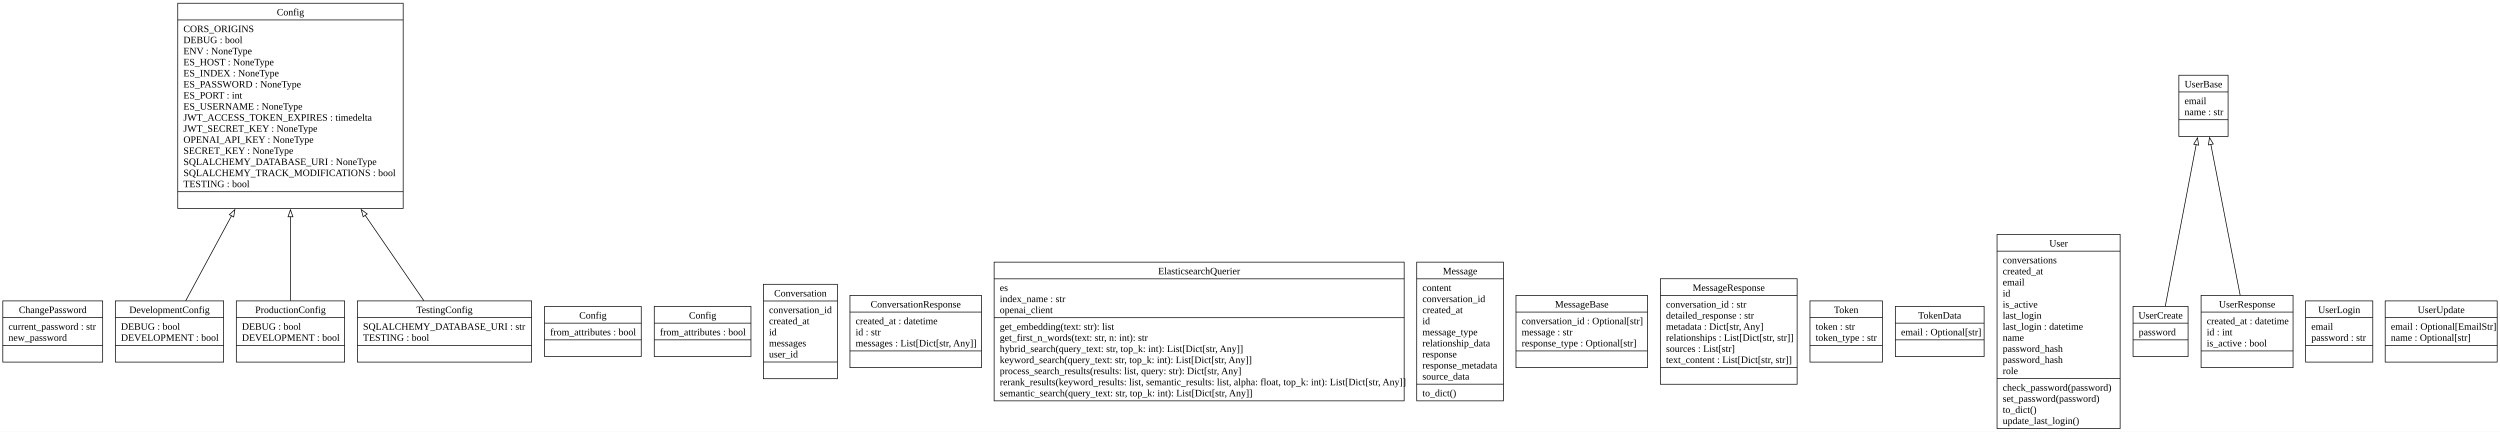
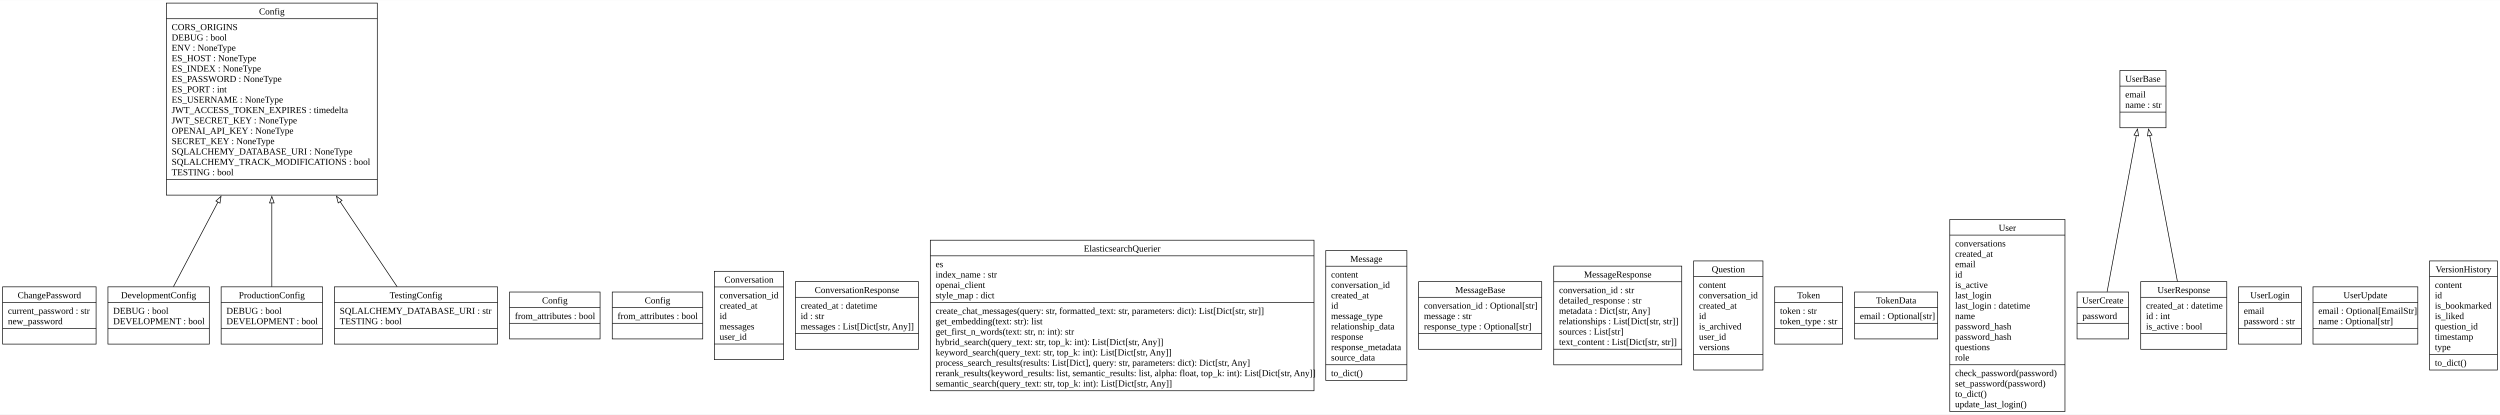
- <svg xmlns="http://www.w3.org/2000/svg" width="3555pt" height="614pt" viewBox="0.00 0.00 3554.62 613.75">
-   <g id="graph0" class="graph" transform="scale(1 1) rotate(0) translate(4 609.75)">
-     <polygon fill="white" stroke="none" points="-4,4 -4,-609.75 3550.62,-609.75 3550.62,4 -4,4" />
+ <svg xmlns="http://www.w3.org/2000/svg" width="3799pt" height="630pt" viewBox="0.00 0.00 3798.50 629.50">
+   <g id="graph0" class="graph" transform="scale(1 1) rotate(0) translate(4 625.5)">
+     <polygon fill="white" stroke="none" points="-4,4 -4,-625.5 3794.5,-625.5 3794.5,4 -4,4" />
    <g id="node1" class="node">
-       <polygon fill="none" stroke="black" points="0,-95 0,-182 142,-182 142,-95 0,-95" />
-       <text text-anchor="middle" x="71" y="-164.7" font-family="Times New Roman,serif" font-size="14.00">ChangePassword</text>
-       <polyline fill="none" stroke="black" points="0,-158.25 142,-158.25" />
-       <text text-anchor="start" x="8" y="-140.95" font-family="Times New Roman,serif" font-size="14.00">current_password : str</text>
-       <text text-anchor="start" x="8" y="-125.2" font-family="Times New Roman,serif" font-size="14.00">new_password</text>
-       <polyline fill="none" stroke="black" points="0,-118.75 142,-118.75" />
-       <text text-anchor="middle" x="71" y="-101.45" font-family="Times New Roman,serif" font-size="14.00"> </text>
+       <polygon fill="none" stroke="black" points="0,-102.88 0,-189.88 142,-189.88 142,-102.88 0,-102.88" />
+       <text text-anchor="middle" x="71" y="-172.57" font-family="Times New Roman,serif" font-size="14.00">ChangePassword</text>
+       <polyline fill="none" stroke="black" points="0,-166.12 142,-166.12" />
+       <text text-anchor="start" x="8" y="-148.82" font-family="Times New Roman,serif" font-size="14.00">current_password : str</text>
+       <text text-anchor="start" x="8" y="-133.07" font-family="Times New Roman,serif" font-size="14.00">new_password</text>
+       <polyline fill="none" stroke="black" points="0,-126.62 142,-126.62" />
+       <text text-anchor="middle" x="71" y="-109.33" font-family="Times New Roman,serif" font-size="14.00"> </text>
    </g>
    <g id="node2" class="node">
-       <polygon fill="none" stroke="black" points="248.75,-313.5 248.75,-605.25 569.25,-605.25 569.25,-313.5 248.75,-313.5" />
-       <text text-anchor="middle" x="409" y="-587.95" font-family="Times New Roman,serif" font-size="14.00">Config</text>
-       <polyline fill="none" stroke="black" points="248.75,-581.5 569.25,-581.5" />
-       <text text-anchor="start" x="256.75" y="-564.2" font-family="Times New Roman,serif" font-size="14.00">CORS_ORIGINS</text>
-       <text text-anchor="start" x="256.75" y="-548.45" font-family="Times New Roman,serif" font-size="14.00">DEBUG : bool</text>
-       <text text-anchor="start" x="256.75" y="-532.7" font-family="Times New Roman,serif" font-size="14.00">ENV : NoneType</text>
-       <text text-anchor="start" x="256.75" y="-516.95" font-family="Times New Roman,serif" font-size="14.00">ES_HOST : NoneType</text>
-       <text text-anchor="start" x="256.75" y="-501.2" font-family="Times New Roman,serif" font-size="14.00">ES_INDEX : NoneType</text>
-       <text text-anchor="start" x="256.75" y="-485.45" font-family="Times New Roman,serif" font-size="14.00">ES_PASSWORD : NoneType</text>
-       <text text-anchor="start" x="256.75" y="-469.7" font-family="Times New Roman,serif" font-size="14.00">ES_PORT : int</text>
-       <text text-anchor="start" x="256.75" y="-453.95" font-family="Times New Roman,serif" font-size="14.00">ES_USERNAME : NoneType</text>
-       <text text-anchor="start" x="256.75" y="-438.2" font-family="Times New Roman,serif" font-size="14.00">JWT_ACCESS_TOKEN_EXPIRES : timedelta</text>
-       <text text-anchor="start" x="256.75" y="-422.45" font-family="Times New Roman,serif" font-size="14.00">JWT_SECRET_KEY : NoneType</text>
-       <text text-anchor="start" x="256.75" y="-406.7" font-family="Times New Roman,serif" font-size="14.00">OPENAI_API_KEY : NoneType</text>
-       <text text-anchor="start" x="256.75" y="-390.95" font-family="Times New Roman,serif" font-size="14.00">SECRET_KEY : NoneType</text>
-       <text text-anchor="start" x="256.75" y="-375.2" font-family="Times New Roman,serif" font-size="14.00">SQLALCHEMY_DATABASE_URI : NoneType</text>
-       <text text-anchor="start" x="256.75" y="-359.45" font-family="Times New Roman,serif" font-size="14.00">SQLALCHEMY_TRACK_MODIFICATIONS : bool</text>
-       <text text-anchor="start" x="256.75" y="-343.7" font-family="Times New Roman,serif" font-size="14.00">TESTING : bool</text>
-       <polyline fill="none" stroke="black" points="248.75,-337.25 569.25,-337.25" />
-       <text text-anchor="middle" x="409" y="-319.95" font-family="Times New Roman,serif" font-size="14.00"> </text>
+       <polygon fill="none" stroke="black" points="248.75,-329.25 248.75,-621 569.25,-621 569.25,-329.25 248.75,-329.25" />
+       <text text-anchor="middle" x="409" y="-603.7" font-family="Times New Roman,serif" font-size="14.00">Config</text>
+       <polyline fill="none" stroke="black" points="248.75,-597.25 569.25,-597.25" />
+       <text text-anchor="start" x="256.75" y="-579.95" font-family="Times New Roman,serif" font-size="14.00">CORS_ORIGINS</text>
+       <text text-anchor="start" x="256.75" y="-564.2" font-family="Times New Roman,serif" font-size="14.00">DEBUG : bool</text>
+       <text text-anchor="start" x="256.75" y="-548.45" font-family="Times New Roman,serif" font-size="14.00">ENV : NoneType</text>
+       <text text-anchor="start" x="256.75" y="-532.7" font-family="Times New Roman,serif" font-size="14.00">ES_HOST : NoneType</text>
+       <text text-anchor="start" x="256.75" y="-516.95" font-family="Times New Roman,serif" font-size="14.00">ES_INDEX : NoneType</text>
+       <text text-anchor="start" x="256.75" y="-501.2" font-family="Times New Roman,serif" font-size="14.00">ES_PASSWORD : NoneType</text>
+       <text text-anchor="start" x="256.75" y="-485.45" font-family="Times New Roman,serif" font-size="14.00">ES_PORT : int</text>
+       <text text-anchor="start" x="256.75" y="-469.7" font-family="Times New Roman,serif" font-size="14.00">ES_USERNAME : NoneType</text>
+       <text text-anchor="start" x="256.75" y="-453.95" font-family="Times New Roman,serif" font-size="14.00">JWT_ACCESS_TOKEN_EXPIRES : timedelta</text>
+       <text text-anchor="start" x="256.75" y="-438.2" font-family="Times New Roman,serif" font-size="14.00">JWT_SECRET_KEY : NoneType</text>
+       <text text-anchor="start" x="256.75" y="-422.45" font-family="Times New Roman,serif" font-size="14.00">OPENAI_API_KEY : NoneType</text>
+       <text text-anchor="start" x="256.75" y="-406.7" font-family="Times New Roman,serif" font-size="14.00">SECRET_KEY : NoneType</text>
+       <text text-anchor="start" x="256.75" y="-390.95" font-family="Times New Roman,serif" font-size="14.00">SQLALCHEMY_DATABASE_URI : NoneType</text>
+       <text text-anchor="start" x="256.75" y="-375.2" font-family="Times New Roman,serif" font-size="14.00">SQLALCHEMY_TRACK_MODIFICATIONS : bool</text>
+       <text text-anchor="start" x="256.75" y="-359.45" font-family="Times New Roman,serif" font-size="14.00">TESTING : bool</text>
+       <polyline fill="none" stroke="black" points="248.75,-353 569.25,-353" />
+       <text text-anchor="middle" x="409" y="-335.7" font-family="Times New Roman,serif" font-size="14.00"> </text>
    </g>
    <g id="node3" class="node">
-       <polygon fill="none" stroke="black" points="770.25,-102.88 770.25,-174.12 907.75,-174.12 907.75,-102.88 770.25,-102.88" />
-       <text text-anchor="middle" x="839" y="-156.82" font-family="Times New Roman,serif" font-size="14.00">Config</text>
-       <polyline fill="none" stroke="black" points="770.25,-150.38 907.75,-150.38" />
-       <text text-anchor="start" x="778.25" y="-133.07" font-family="Times New Roman,serif" font-size="14.00">from_attributes : bool</text>
-       <polyline fill="none" stroke="black" points="770.25,-126.62 907.75,-126.62" />
-       <text text-anchor="middle" x="839" y="-109.33" font-family="Times New Roman,serif" font-size="14.00"> </text>
+       <polygon fill="none" stroke="black" points="770.25,-110.75 770.25,-182 907.75,-182 907.75,-110.75 770.25,-110.75" />
+       <text text-anchor="middle" x="839" y="-164.7" font-family="Times New Roman,serif" font-size="14.00">Config</text>
+       <polyline fill="none" stroke="black" points="770.25,-158.25 907.75,-158.25" />
+       <text text-anchor="start" x="778.25" y="-140.95" font-family="Times New Roman,serif" font-size="14.00">from_attributes : bool</text>
+       <polyline fill="none" stroke="black" points="770.25,-134.5 907.75,-134.5" />
+       <text text-anchor="middle" x="839" y="-117.2" font-family="Times New Roman,serif" font-size="14.00"> </text>
    </g>
    <g id="node4" class="node">
-       <polygon fill="none" stroke="black" points="926.25,-102.88 926.25,-174.12 1063.75,-174.12 1063.75,-102.88 926.25,-102.88" />
-       <text text-anchor="middle" x="995" y="-156.82" font-family="Times New Roman,serif" font-size="14.00">Config</text>
-       <polyline fill="none" stroke="black" points="926.25,-150.38 1063.75,-150.38" />
-       <text text-anchor="start" x="934.25" y="-133.07" font-family="Times New Roman,serif" font-size="14.00">from_attributes : bool</text>
-       <polyline fill="none" stroke="black" points="926.25,-126.62 1063.75,-126.62" />
-       <text text-anchor="middle" x="995" y="-109.33" font-family="Times New Roman,serif" font-size="14.00"> </text>
+       <polygon fill="none" stroke="black" points="926.25,-110.75 926.25,-182 1063.75,-182 1063.75,-110.75 926.25,-110.75" />
+       <text text-anchor="middle" x="995" y="-164.7" font-family="Times New Roman,serif" font-size="14.00">Config</text>
+       <polyline fill="none" stroke="black" points="926.25,-158.25 1063.75,-158.25" />
+       <text text-anchor="start" x="934.25" y="-140.95" font-family="Times New Roman,serif" font-size="14.00">from_attributes : bool</text>
+       <polyline fill="none" stroke="black" points="926.25,-134.5 1063.75,-134.5" />
+       <text text-anchor="middle" x="995" y="-117.2" font-family="Times New Roman,serif" font-size="14.00"> </text>
    </g>
    <g id="node5" class="node">
-       <polygon fill="none" stroke="black" points="1081.38,-71.38 1081.38,-205.62 1186.62,-205.62 1186.62,-71.38 1081.38,-71.38" />
-       <text text-anchor="middle" x="1134" y="-188.32" font-family="Times New Roman,serif" font-size="14.00">Conversation</text>
-       <polyline fill="none" stroke="black" points="1081.38,-181.88 1186.62,-181.88" />
-       <text text-anchor="start" x="1089.38" y="-164.57" font-family="Times New Roman,serif" font-size="14.00">conversation_id</text>
-       <text text-anchor="start" x="1089.38" y="-148.82" font-family="Times New Roman,serif" font-size="14.00">created_at</text>
-       <text text-anchor="start" x="1089.38" y="-133.07" font-family="Times New Roman,serif" font-size="14.00">id</text>
-       <text text-anchor="start" x="1089.38" y="-117.33" font-family="Times New Roman,serif" font-size="14.00">messages</text>
-       <text text-anchor="start" x="1089.38" y="-101.58" font-family="Times New Roman,serif" font-size="14.00">user_id</text>
-       <polyline fill="none" stroke="black" points="1081.38,-95.12 1186.62,-95.12" />
-       <text text-anchor="middle" x="1134" y="-77.83" font-family="Times New Roman,serif" font-size="14.00"> </text>
+       <polygon fill="none" stroke="black" points="1081.38,-79.25 1081.38,-213.5 1186.62,-213.5 1186.62,-79.25 1081.38,-79.25" />
+       <text text-anchor="middle" x="1134" y="-196.2" font-family="Times New Roman,serif" font-size="14.00">Conversation</text>
+       <polyline fill="none" stroke="black" points="1081.38,-189.75 1186.62,-189.75" />
+       <text text-anchor="start" x="1089.38" y="-172.45" font-family="Times New Roman,serif" font-size="14.00">conversation_id</text>
+       <text text-anchor="start" x="1089.38" y="-156.7" font-family="Times New Roman,serif" font-size="14.00">created_at</text>
+       <text text-anchor="start" x="1089.38" y="-140.95" font-family="Times New Roman,serif" font-size="14.00">id</text>
+       <text text-anchor="start" x="1089.38" y="-125.2" font-family="Times New Roman,serif" font-size="14.00">messages</text>
+       <text text-anchor="start" x="1089.38" y="-109.45" font-family="Times New Roman,serif" font-size="14.00">user_id</text>
+       <polyline fill="none" stroke="black" points="1081.38,-103 1186.62,-103" />
+       <text text-anchor="middle" x="1134" y="-85.7" font-family="Times New Roman,serif" font-size="14.00"> </text>
    </g>
    <g id="node6" class="node">
-       <polygon fill="none" stroke="black" points="1204.5,-87.12 1204.5,-189.88 1391.5,-189.88 1391.5,-87.12 1204.5,-87.12" />
-       <text text-anchor="middle" x="1298" y="-172.57" font-family="Times New Roman,serif" font-size="14.00">ConversationResponse</text>
-       <polyline fill="none" stroke="black" points="1204.5,-166.12 1391.5,-166.12" />
-       <text text-anchor="start" x="1212.5" y="-148.82" font-family="Times New Roman,serif" font-size="14.00">created_at : datetime</text>
-       <text text-anchor="start" x="1212.5" y="-133.07" font-family="Times New Roman,serif" font-size="14.00">id : str</text>
-       <text text-anchor="start" x="1212.5" y="-117.33" font-family="Times New Roman,serif" font-size="14.00">messages : List[Dict[str, Any]]</text>
-       <polyline fill="none" stroke="black" points="1204.5,-110.88 1391.5,-110.88" />
-       <text text-anchor="middle" x="1298" y="-93.58" font-family="Times New Roman,serif" font-size="14.00"> </text>
+       <polygon fill="none" stroke="black" points="1204.5,-95 1204.5,-197.75 1391.5,-197.75 1391.5,-95 1204.5,-95" />
+       <text text-anchor="middle" x="1298" y="-180.45" font-family="Times New Roman,serif" font-size="14.00">ConversationResponse</text>
+       <polyline fill="none" stroke="black" points="1204.5,-174 1391.5,-174" />
+       <text text-anchor="start" x="1212.5" y="-156.7" font-family="Times New Roman,serif" font-size="14.00">created_at : datetime</text>
+       <text text-anchor="start" x="1212.5" y="-140.95" font-family="Times New Roman,serif" font-size="14.00">id : str</text>
+       <text text-anchor="start" x="1212.5" y="-125.2" font-family="Times New Roman,serif" font-size="14.00">messages : List[Dict[str, Any]]</text>
+       <polyline fill="none" stroke="black" points="1204.5,-118.75 1391.5,-118.75" />
+       <text text-anchor="middle" x="1298" y="-101.45" font-family="Times New Roman,serif" font-size="14.00"> </text>
    </g>
    <g id="node7" class="node">
-       <polygon fill="none" stroke="black" points="160,-95 160,-182 314,-182 314,-95 160,-95" />
-       <text text-anchor="middle" x="237" y="-164.7" font-family="Times New Roman,serif" font-size="14.00">DevelopmentConfig</text>
-       <polyline fill="none" stroke="black" points="160,-158.25 314,-158.25" />
-       <text text-anchor="start" x="168" y="-140.95" font-family="Times New Roman,serif" font-size="14.00">DEBUG : bool</text>
-       <text text-anchor="start" x="168" y="-125.2" font-family="Times New Roman,serif" font-size="14.00">DEVELOPMENT : bool</text>
-       <polyline fill="none" stroke="black" points="160,-118.75 314,-118.75" />
-       <text text-anchor="middle" x="237" y="-101.45" font-family="Times New Roman,serif" font-size="14.00"> </text>
+       <polygon fill="none" stroke="black" points="160,-102.88 160,-189.88 314,-189.88 314,-102.88 160,-102.88" />
+       <text text-anchor="middle" x="237" y="-172.57" font-family="Times New Roman,serif" font-size="14.00">DevelopmentConfig</text>
+       <polyline fill="none" stroke="black" points="160,-166.12 314,-166.12" />
+       <text text-anchor="start" x="168" y="-148.82" font-family="Times New Roman,serif" font-size="14.00">DEBUG : bool</text>
+       <text text-anchor="start" x="168" y="-133.07" font-family="Times New Roman,serif" font-size="14.00">DEVELOPMENT : bool</text>
+       <polyline fill="none" stroke="black" points="160,-126.62 314,-126.62" />
+       <text text-anchor="middle" x="237" y="-109.33" font-family="Times New Roman,serif" font-size="14.00"> </text>
    </g>
    <g id="edge1" class="edge">
-       <path fill="none" stroke="black" d="M260.02,-182.17C277,-213.65 301.22,-258.57 325.22,-303.06" />
-       <polygon fill="none" stroke="black" points="322.11,-304.66 329.94,-311.8 328.27,-301.34 322.11,-304.66" />
+       <path fill="none" stroke="black" d="M259.49,-190.09C276.96,-223.28 302.33,-271.48 327.22,-318.78" />
+       <polygon fill="none" stroke="black" points="324.07,-320.29 331.82,-327.51 330.26,-317.03 324.07,-320.29" />
    </g>
    <g id="node8" class="node">
-       <polygon fill="none" stroke="black" points="1409.5,-39.88 1409.5,-237.12 1992.5,-237.12 1992.5,-39.88 1409.5,-39.88" />
-       <text text-anchor="middle" x="1701" y="-219.82" font-family="Times New Roman,serif" font-size="14.00">ElasticsearchQuerier</text>
-       <polyline fill="none" stroke="black" points="1409.5,-213.38 1992.5,-213.38" />
-       <text text-anchor="start" x="1417.5" y="-196.07" font-family="Times New Roman,serif" font-size="14.00">es</text>
-       <text text-anchor="start" x="1417.5" y="-180.32" font-family="Times New Roman,serif" font-size="14.00">index_name : str</text>
-       <text text-anchor="start" x="1417.5" y="-164.57" font-family="Times New Roman,serif" font-size="14.00">openai_client</text>
-       <polyline fill="none" stroke="black" points="1409.5,-158.12 1992.5,-158.12" />
-       <text text-anchor="start" x="1417.5" y="-140.82" font-family="Times New Roman,serif" font-size="14.00">get_embedding(text: str): list</text>
-       <text text-anchor="start" x="1417.5" y="-125.08" font-family="Times New Roman,serif" font-size="14.00">get_first_n_words(text: str, n: int): str</text>
-       <text text-anchor="start" x="1417.5" y="-109.33" font-family="Times New Roman,serif" font-size="14.00">hybrid_search(query_text: str, top_k: int): List[Dict[str, Any]]</text>
-       <text text-anchor="start" x="1417.5" y="-93.58" font-family="Times New Roman,serif" font-size="14.00">keyword_search(query_text: str, top_k: int): List[Dict[str, Any]]</text>
-       <text text-anchor="start" x="1417.5" y="-77.83" font-family="Times New Roman,serif" font-size="14.00">process_search_results(results: list, query: str): Dict[str, Any]</text>
-       <text text-anchor="start" x="1417.5" y="-62.08" font-family="Times New Roman,serif" font-size="14.00">rerank_results(keyword_results: list, semantic_results: list, alpha: float, top_k: int): List[Dict[str, Any]]</text>
-       <text text-anchor="start" x="1417.5" y="-46.33" font-family="Times New Roman,serif" font-size="14.00">semantic_search(query_text: str, top_k: int): List[Dict[str, Any]]</text>
+       <polygon fill="none" stroke="black" points="1409.5,-32 1409.5,-260.75 1992.5,-260.75 1992.5,-32 1409.5,-32" />
+       <text text-anchor="middle" x="1701" y="-243.45" font-family="Times New Roman,serif" font-size="14.00">ElasticsearchQuerier</text>
+       <polyline fill="none" stroke="black" points="1409.5,-237 1992.5,-237" />
+       <text text-anchor="start" x="1417.5" y="-219.7" font-family="Times New Roman,serif" font-size="14.00">es</text>
+       <text text-anchor="start" x="1417.5" y="-203.95" font-family="Times New Roman,serif" font-size="14.00">index_name : str</text>
+       <text text-anchor="start" x="1417.5" y="-188.2" font-family="Times New Roman,serif" font-size="14.00">openai_client</text>
+       <text text-anchor="start" x="1417.5" y="-172.45" font-family="Times New Roman,serif" font-size="14.00">style_map : dict</text>
+       <polyline fill="none" stroke="black" points="1409.5,-166 1992.5,-166" />
+       <text text-anchor="start" x="1417.5" y="-148.7" font-family="Times New Roman,serif" font-size="14.00">create_chat_messages(query: str, formatted_text: str, parameters: dict): List[Dict[str, str]]</text>
+       <text text-anchor="start" x="1417.5" y="-132.95" font-family="Times New Roman,serif" font-size="14.00">get_embedding(text: str): list</text>
+       <text text-anchor="start" x="1417.5" y="-117.2" font-family="Times New Roman,serif" font-size="14.00">get_first_n_words(text: str, n: int): str</text>
+       <text text-anchor="start" x="1417.5" y="-101.45" font-family="Times New Roman,serif" font-size="14.00">hybrid_search(query_text: str, top_k: int): List[Dict[str, Any]]</text>
+       <text text-anchor="start" x="1417.5" y="-85.7" font-family="Times New Roman,serif" font-size="14.00">keyword_search(query_text: str, top_k: int): List[Dict[str, Any]]</text>
+       <text text-anchor="start" x="1417.5" y="-69.95" font-family="Times New Roman,serif" font-size="14.00">process_search_results(results: List[Dict], query: str, parameters: dict): Dict[str, Any]</text>
+       <text text-anchor="start" x="1417.5" y="-54.2" font-family="Times New Roman,serif" font-size="14.00">rerank_results(keyword_results: list, semantic_results: list, alpha: float, top_k: int): List[Dict[str, Any]]</text>
+       <text text-anchor="start" x="1417.5" y="-38.45" font-family="Times New Roman,serif" font-size="14.00">semantic_search(query_text: str, top_k: int): List[Dict[str, Any]]</text>
    </g>
    <g id="node9" class="node">
-       <polygon fill="none" stroke="black" points="2010.38,-39.88 2010.38,-237.12 2133.62,-237.12 2133.62,-39.88 2010.38,-39.88" />
-       <text text-anchor="middle" x="2072" y="-219.82" font-family="Times New Roman,serif" font-size="14.00">Message</text>
-       <polyline fill="none" stroke="black" points="2010.38,-213.38 2133.62,-213.38" />
-       <text text-anchor="start" x="2018.38" y="-196.07" font-family="Times New Roman,serif" font-size="14.00">content</text>
-       <text text-anchor="start" x="2018.38" y="-180.32" font-family="Times New Roman,serif" font-size="14.00">conversation_id</text>
-       <text text-anchor="start" x="2018.38" y="-164.57" font-family="Times New Roman,serif" font-size="14.00">created_at</text>
-       <text text-anchor="start" x="2018.38" y="-148.82" font-family="Times New Roman,serif" font-size="14.00">id</text>
-       <text text-anchor="start" x="2018.38" y="-133.07" font-family="Times New Roman,serif" font-size="14.00">message_type</text>
-       <text text-anchor="start" x="2018.38" y="-117.33" font-family="Times New Roman,serif" font-size="14.00">relationship_data</text>
-       <text text-anchor="start" x="2018.38" y="-101.58" font-family="Times New Roman,serif" font-size="14.00">response</text>
-       <text text-anchor="start" x="2018.38" y="-85.83" font-family="Times New Roman,serif" font-size="14.00">response_metadata</text>
-       <text text-anchor="start" x="2018.38" y="-70.08" font-family="Times New Roman,serif" font-size="14.00">source_data</text>
-       <polyline fill="none" stroke="black" points="2010.38,-63.62 2133.62,-63.62" />
-       <text text-anchor="start" x="2018.38" y="-46.33" font-family="Times New Roman,serif" font-size="14.00">to_dict()</text>
+       <polygon fill="none" stroke="black" points="2010.38,-47.75 2010.38,-245 2133.62,-245 2133.62,-47.75 2010.38,-47.75" />
+       <text text-anchor="middle" x="2072" y="-227.7" font-family="Times New Roman,serif" font-size="14.00">Message</text>
+       <polyline fill="none" stroke="black" points="2010.38,-221.25 2133.62,-221.25" />
+       <text text-anchor="start" x="2018.38" y="-203.95" font-family="Times New Roman,serif" font-size="14.00">content</text>
+       <text text-anchor="start" x="2018.38" y="-188.2" font-family="Times New Roman,serif" font-size="14.00">conversation_id</text>
+       <text text-anchor="start" x="2018.38" y="-172.45" font-family="Times New Roman,serif" font-size="14.00">created_at</text>
+       <text text-anchor="start" x="2018.38" y="-156.7" font-family="Times New Roman,serif" font-size="14.00">id</text>
+       <text text-anchor="start" x="2018.38" y="-140.95" font-family="Times New Roman,serif" font-size="14.00">message_type</text>
+       <text text-anchor="start" x="2018.38" y="-125.2" font-family="Times New Roman,serif" font-size="14.00">relationship_data</text>
+       <text text-anchor="start" x="2018.38" y="-109.45" font-family="Times New Roman,serif" font-size="14.00">response</text>
+       <text text-anchor="start" x="2018.38" y="-93.7" font-family="Times New Roman,serif" font-size="14.00">response_metadata</text>
+       <text text-anchor="start" x="2018.38" y="-77.95" font-family="Times New Roman,serif" font-size="14.00">source_data</text>
+       <polyline fill="none" stroke="black" points="2010.38,-71.5 2133.62,-71.5" />
+       <text text-anchor="start" x="2018.38" y="-54.2" font-family="Times New Roman,serif" font-size="14.00">to_dict()</text>
    </g>
    <g id="node10" class="node">
-       <polygon fill="none" stroke="black" points="2151.5,-87.12 2151.5,-189.88 2338.5,-189.88 2338.5,-87.12 2151.5,-87.12" />
-       <text text-anchor="middle" x="2245" y="-172.57" font-family="Times New Roman,serif" font-size="14.00">MessageBase</text>
-       <polyline fill="none" stroke="black" points="2151.5,-166.12 2338.5,-166.12" />
-       <text text-anchor="start" x="2159.5" y="-148.82" font-family="Times New Roman,serif" font-size="14.00">conversation_id : Optional[str]</text>
-       <text text-anchor="start" x="2159.5" y="-133.07" font-family="Times New Roman,serif" font-size="14.00">message : str</text>
-       <text text-anchor="start" x="2159.5" y="-117.33" font-family="Times New Roman,serif" font-size="14.00">response_type : Optional[str]</text>
-       <polyline fill="none" stroke="black" points="2151.5,-110.88 2338.5,-110.88" />
-       <text text-anchor="middle" x="2245" y="-93.58" font-family="Times New Roman,serif" font-size="14.00"> </text>
+       <polygon fill="none" stroke="black" points="2151.5,-95 2151.5,-197.75 2338.5,-197.75 2338.5,-95 2151.5,-95" />
+       <text text-anchor="middle" x="2245" y="-180.45" font-family="Times New Roman,serif" font-size="14.00">MessageBase</text>
+       <polyline fill="none" stroke="black" points="2151.5,-174 2338.5,-174" />
+       <text text-anchor="start" x="2159.5" y="-156.7" font-family="Times New Roman,serif" font-size="14.00">conversation_id : Optional[str]</text>
+       <text text-anchor="start" x="2159.5" y="-140.95" font-family="Times New Roman,serif" font-size="14.00">message : str</text>
+       <text text-anchor="start" x="2159.5" y="-125.2" font-family="Times New Roman,serif" font-size="14.00">response_type : Optional[str]</text>
+       <polyline fill="none" stroke="black" points="2151.5,-118.75 2338.5,-118.75" />
+       <text text-anchor="middle" x="2245" y="-101.45" font-family="Times New Roman,serif" font-size="14.00"> </text>
    </g>
    <g id="node11" class="node">
-       <polygon fill="none" stroke="black" points="2356.75,-63.5 2356.75,-213.5 2551.25,-213.5 2551.25,-63.5 2356.75,-63.5" />
-       <text text-anchor="middle" x="2454" y="-196.2" font-family="Times New Roman,serif" font-size="14.00">MessageResponse</text>
-       <polyline fill="none" stroke="black" points="2356.75,-189.75 2551.25,-189.75" />
-       <text text-anchor="start" x="2364.75" y="-172.45" font-family="Times New Roman,serif" font-size="14.00">conversation_id : str</text>
-       <text text-anchor="start" x="2364.75" y="-156.7" font-family="Times New Roman,serif" font-size="14.00">detailed_response : str</text>
-       <text text-anchor="start" x="2364.75" y="-140.95" font-family="Times New Roman,serif" font-size="14.00">metadata : Dict[str, Any]</text>
-       <text text-anchor="start" x="2364.75" y="-125.2" font-family="Times New Roman,serif" font-size="14.00">relationships : List[Dict[str, str]]</text>
-       <text text-anchor="start" x="2364.75" y="-109.45" font-family="Times New Roman,serif" font-size="14.00">sources : List[str]</text>
-       <text text-anchor="start" x="2364.75" y="-93.7" font-family="Times New Roman,serif" font-size="14.00">text_content : List[Dict[str, str]]</text>
-       <polyline fill="none" stroke="black" points="2356.75,-87.25 2551.25,-87.25" />
-       <text text-anchor="middle" x="2454" y="-69.95" font-family="Times New Roman,serif" font-size="14.00"> </text>
+       <polygon fill="none" stroke="black" points="2356.75,-71.38 2356.75,-221.38 2551.25,-221.38 2551.25,-71.38 2356.75,-71.38" />
+       <text text-anchor="middle" x="2454" y="-204.07" font-family="Times New Roman,serif" font-size="14.00">MessageResponse</text>
+       <polyline fill="none" stroke="black" points="2356.75,-197.62 2551.25,-197.62" />
+       <text text-anchor="start" x="2364.75" y="-180.32" font-family="Times New Roman,serif" font-size="14.00">conversation_id : str</text>
+       <text text-anchor="start" x="2364.75" y="-164.57" font-family="Times New Roman,serif" font-size="14.00">detailed_response : str</text>
+       <text text-anchor="start" x="2364.75" y="-148.82" font-family="Times New Roman,serif" font-size="14.00">metadata : Dict[str, Any]</text>
+       <text text-anchor="start" x="2364.75" y="-133.07" font-family="Times New Roman,serif" font-size="14.00">relationships : List[Dict[str, str]]</text>
+       <text text-anchor="start" x="2364.75" y="-117.33" font-family="Times New Roman,serif" font-size="14.00">sources : List[str]</text>
+       <text text-anchor="start" x="2364.75" y="-101.58" font-family="Times New Roman,serif" font-size="14.00">text_content : List[Dict[str, str]]</text>
+       <polyline fill="none" stroke="black" points="2356.75,-95.12 2551.25,-95.12" />
+       <text text-anchor="middle" x="2454" y="-77.83" font-family="Times New Roman,serif" font-size="14.00"> </text>
    </g>
    <g id="node12" class="node">
-       <polygon fill="none" stroke="black" points="332,-95 332,-182 486,-182 486,-95 332,-95" />
-       <text text-anchor="middle" x="409" y="-164.7" font-family="Times New Roman,serif" font-size="14.00">ProductionConfig</text>
-       <polyline fill="none" stroke="black" points="332,-158.25 486,-158.25" />
-       <text text-anchor="start" x="340" y="-140.95" font-family="Times New Roman,serif" font-size="14.00">DEBUG : bool</text>
-       <text text-anchor="start" x="340" y="-125.2" font-family="Times New Roman,serif" font-size="14.00">DEVELOPMENT : bool</text>
-       <polyline fill="none" stroke="black" points="332,-118.75 486,-118.75" />
-       <text text-anchor="middle" x="409" y="-101.45" font-family="Times New Roman,serif" font-size="14.00"> </text>
+       <polygon fill="none" stroke="black" points="332,-102.88 332,-189.88 486,-189.88 486,-102.88 332,-102.88" />
+       <text text-anchor="middle" x="409" y="-172.57" font-family="Times New Roman,serif" font-size="14.00">ProductionConfig</text>
+       <polyline fill="none" stroke="black" points="332,-166.12 486,-166.12" />
+       <text text-anchor="start" x="340" y="-148.82" font-family="Times New Roman,serif" font-size="14.00">DEBUG : bool</text>
+       <text text-anchor="start" x="340" y="-133.07" font-family="Times New Roman,serif" font-size="14.00">DEVELOPMENT : bool</text>
+       <polyline fill="none" stroke="black" points="332,-126.62 486,-126.62" />
+       <text text-anchor="middle" x="409" y="-109.33" font-family="Times New Roman,serif" font-size="14.00"> </text>
    </g>
    <g id="edge2" class="edge">
-       <path fill="none" stroke="black" d="M409,-182.17C409,-213.32 409,-257.62 409,-301.65" />
-       <polygon fill="none" stroke="black" points="405.5,-301.62 409,-311.62 412.5,-301.62 405.5,-301.62" />
+       <path fill="none" stroke="black" d="M409,-190.09C409,-223 409,-270.67 409,-317.59" />
+       <polygon fill="none" stroke="black" points="405.5,-317.34 409,-327.34 412.5,-317.34 405.5,-317.34" />
    </g>
    <g id="node13" class="node">
-       <polygon fill="none" stroke="black" points="504.12,-95 504.12,-182 751.88,-182 751.88,-95 504.12,-95" />
-       <text text-anchor="middle" x="628" y="-164.7" font-family="Times New Roman,serif" font-size="14.00">TestingConfig</text>
-       <polyline fill="none" stroke="black" points="504.12,-158.25 751.88,-158.25" />
-       <text text-anchor="start" x="512.12" y="-140.95" font-family="Times New Roman,serif" font-size="14.00">SQLALCHEMY_DATABASE_URI : str</text>
-       <text text-anchor="start" x="512.12" y="-125.2" font-family="Times New Roman,serif" font-size="14.00">TESTING : bool</text>
-       <polyline fill="none" stroke="black" points="504.12,-118.75 751.88,-118.75" />
-       <text text-anchor="middle" x="628" y="-101.45" font-family="Times New Roman,serif" font-size="14.00"> </text>
+       <polygon fill="none" stroke="black" points="2569.38,-63.5 2569.38,-229.25 2674.62,-229.25 2674.62,-63.5 2569.38,-63.5" />
+       <text text-anchor="middle" x="2622" y="-211.95" font-family="Times New Roman,serif" font-size="14.00">Question</text>
+       <polyline fill="none" stroke="black" points="2569.38,-205.5 2674.62,-205.5" />
+       <text text-anchor="start" x="2577.38" y="-188.2" font-family="Times New Roman,serif" font-size="14.00">content</text>
+       <text text-anchor="start" x="2577.38" y="-172.45" font-family="Times New Roman,serif" font-size="14.00">conversation_id</text>
+       <text text-anchor="start" x="2577.38" y="-156.7" font-family="Times New Roman,serif" font-size="14.00">created_at</text>
+       <text text-anchor="start" x="2577.38" y="-140.95" font-family="Times New Roman,serif" font-size="14.00">id</text>
+       <text text-anchor="start" x="2577.38" y="-125.2" font-family="Times New Roman,serif" font-size="14.00">is_archived</text>
+       <text text-anchor="start" x="2577.38" y="-109.45" font-family="Times New Roman,serif" font-size="14.00">user_id</text>
+       <text text-anchor="start" x="2577.38" y="-93.7" font-family="Times New Roman,serif" font-size="14.00">versions</text>
+       <polyline fill="none" stroke="black" points="2569.38,-87.25 2674.62,-87.25" />
+       <text text-anchor="middle" x="2622" y="-69.95" font-family="Times New Roman,serif" font-size="14.00"> </text>
+     </g>
+     <g id="node14" class="node">
+       <polygon fill="none" stroke="black" points="504.12,-102.88 504.12,-189.88 751.88,-189.88 751.88,-102.88 504.12,-102.88" />
+       <text text-anchor="middle" x="628" y="-172.57" font-family="Times New Roman,serif" font-size="14.00">TestingConfig</text>
+       <polyline fill="none" stroke="black" points="504.12,-166.12 751.88,-166.12" />
+       <text text-anchor="start" x="512.12" y="-148.82" font-family="Times New Roman,serif" font-size="14.00">SQLALCHEMY_DATABASE_URI : str</text>
+       <text text-anchor="start" x="512.12" y="-133.07" font-family="Times New Roman,serif" font-size="14.00">TESTING : bool</text>
+       <polyline fill="none" stroke="black" points="504.12,-126.62 751.88,-126.62" />
+       <text text-anchor="middle" x="628" y="-109.33" font-family="Times New Roman,serif" font-size="14.00"> </text>
    </g>
    <g id="edge3" class="edge">
-       <path fill="none" stroke="black" d="M598.69,-182.17C576.94,-213.85 545.84,-259.13 515.09,-303.9" />
-       <polygon fill="none" stroke="black" points="512.38,-301.66 509.61,-311.89 518.15,-305.63 512.38,-301.66" />
-     </g>
-     <g id="node14" class="node">
-       <polygon fill="none" stroke="black" points="2569.5,-95 2569.5,-182 2672.5,-182 2672.5,-95 2569.5,-95" />
-       <text text-anchor="middle" x="2621" y="-164.7" font-family="Times New Roman,serif" font-size="14.00">Token</text>
-       <polyline fill="none" stroke="black" points="2569.5,-158.25 2672.5,-158.25" />
-       <text text-anchor="start" x="2577.5" y="-140.95" font-family="Times New Roman,serif" font-size="14.00">token : str</text>
-       <text text-anchor="start" x="2577.5" y="-125.2" font-family="Times New Roman,serif" font-size="14.00">token_type : str</text>
-       <polyline fill="none" stroke="black" points="2569.5,-118.75 2672.5,-118.75" />
-       <text text-anchor="middle" x="2621" y="-101.45" font-family="Times New Roman,serif" font-size="14.00"> </text>
+       <path fill="none" stroke="black" d="M599.37,-190.09C577.03,-223.42 544.55,-271.88 512.72,-319.37" />
+       <polygon fill="none" stroke="black" points="509.87,-317.34 507.21,-327.59 515.69,-321.23 509.87,-317.34" />
    </g>
    <g id="node15" class="node">
-       <polygon fill="none" stroke="black" points="2690.88,-102.88 2690.88,-174.12 2817.12,-174.12 2817.12,-102.88 2690.88,-102.88" />
-       <text text-anchor="middle" x="2754" y="-156.82" font-family="Times New Roman,serif" font-size="14.00">TokenData</text>
-       <polyline fill="none" stroke="black" points="2690.88,-150.38 2817.12,-150.38" />
-       <text text-anchor="start" x="2698.88" y="-133.07" font-family="Times New Roman,serif" font-size="14.00">email : Optional[str]</text>
-       <polyline fill="none" stroke="black" points="2690.88,-126.62 2817.12,-126.62" />
-       <text text-anchor="middle" x="2754" y="-109.33" font-family="Times New Roman,serif" font-size="14.00"> </text>
+       <polygon fill="none" stroke="black" points="2692.5,-102.88 2692.5,-189.88 2795.5,-189.88 2795.5,-102.88 2692.5,-102.88" />
+       <text text-anchor="middle" x="2744" y="-172.57" font-family="Times New Roman,serif" font-size="14.00">Token</text>
+       <polyline fill="none" stroke="black" points="2692.5,-166.12 2795.5,-166.12" />
+       <text text-anchor="start" x="2700.5" y="-148.82" font-family="Times New Roman,serif" font-size="14.00">token : str</text>
+       <text text-anchor="start" x="2700.5" y="-133.07" font-family="Times New Roman,serif" font-size="14.00">token_type : str</text>
+       <polyline fill="none" stroke="black" points="2692.5,-126.62 2795.5,-126.62" />
+       <text text-anchor="middle" x="2744" y="-109.33" font-family="Times New Roman,serif" font-size="14.00"> </text>
    </g>
    <g id="node16" class="node">
-       <polygon fill="none" stroke="black" points="2835.5,-0.5 2835.5,-276.5 3010.5,-276.5 3010.5,-0.5 2835.5,-0.5" />
-       <text text-anchor="middle" x="2923" y="-259.2" font-family="Times New Roman,serif" font-size="14.00">User</text>
-       <polyline fill="none" stroke="black" points="2835.5,-252.75 3010.5,-252.75" />
-       <text text-anchor="start" x="2843.5" y="-235.45" font-family="Times New Roman,serif" font-size="14.00">conversations</text>
-       <text text-anchor="start" x="2843.5" y="-219.7" font-family="Times New Roman,serif" font-size="14.00">created_at</text>
-       <text text-anchor="start" x="2843.5" y="-203.95" font-family="Times New Roman,serif" font-size="14.00">email</text>
-       <text text-anchor="start" x="2843.5" y="-188.2" font-family="Times New Roman,serif" font-size="14.00">id</text>
-       <text text-anchor="start" x="2843.5" y="-172.45" font-family="Times New Roman,serif" font-size="14.00">is_active</text>
-       <text text-anchor="start" x="2843.5" y="-156.7" font-family="Times New Roman,serif" font-size="14.00">last_login</text>
-       <text text-anchor="start" x="2843.5" y="-140.95" font-family="Times New Roman,serif" font-size="14.00">last_login : datetime</text>
-       <text text-anchor="start" x="2843.5" y="-125.2" font-family="Times New Roman,serif" font-size="14.00">name</text>
-       <text text-anchor="start" x="2843.5" y="-109.45" font-family="Times New Roman,serif" font-size="14.00">password_hash</text>
-       <text text-anchor="start" x="2843.5" y="-93.7" font-family="Times New Roman,serif" font-size="14.00">password_hash</text>
-       <text text-anchor="start" x="2843.5" y="-77.95" font-family="Times New Roman,serif" font-size="14.00">role</text>
-       <polyline fill="none" stroke="black" points="2835.5,-71.5 3010.5,-71.5" />
-       <text text-anchor="start" x="2843.5" y="-54.2" font-family="Times New Roman,serif" font-size="14.00">check_password(password)</text>
-       <text text-anchor="start" x="2843.5" y="-38.45" font-family="Times New Roman,serif" font-size="14.00">set_password(password)</text>
-       <text text-anchor="start" x="2843.5" y="-22.7" font-family="Times New Roman,serif" font-size="14.00">to_dict()</text>
-       <text text-anchor="start" x="2843.5" y="-6.95" font-family="Times New Roman,serif" font-size="14.00">update_last_login()</text>
+       <polygon fill="none" stroke="black" points="2813.88,-110.75 2813.88,-182 2940.12,-182 2940.12,-110.75 2813.88,-110.75" />
+       <text text-anchor="middle" x="2877" y="-164.7" font-family="Times New Roman,serif" font-size="14.00">TokenData</text>
+       <polyline fill="none" stroke="black" points="2813.88,-158.25 2940.12,-158.25" />
+       <text text-anchor="start" x="2821.88" y="-140.95" font-family="Times New Roman,serif" font-size="14.00">email : Optional[str]</text>
+       <polyline fill="none" stroke="black" points="2813.88,-134.5 2940.12,-134.5" />
+       <text text-anchor="middle" x="2877" y="-117.2" font-family="Times New Roman,serif" font-size="14.00"> </text>
    </g>
    <g id="node17" class="node">
-       <polygon fill="none" stroke="black" points="3094,-415.88 3094,-502.88 3164,-502.88 3164,-415.88 3094,-415.88" />
-       <text text-anchor="middle" x="3129" y="-485.57" font-family="Times New Roman,serif" font-size="14.00">UserBase</text>
-       <polyline fill="none" stroke="black" points="3094,-479.12 3164,-479.12" />
-       <text text-anchor="start" x="3102" y="-461.82" font-family="Times New Roman,serif" font-size="14.00">email</text>
-       <text text-anchor="start" x="3102" y="-446.07" font-family="Times New Roman,serif" font-size="14.00">name : str</text>
-       <polyline fill="none" stroke="black" points="3094,-439.62 3164,-439.62" />
-       <text text-anchor="middle" x="3129" y="-422.32" font-family="Times New Roman,serif" font-size="14.00"> </text>
+       <polygon fill="none" stroke="black" points="2958.5,-0.5 2958.5,-292.25 3133.5,-292.25 3133.5,-0.5 2958.5,-0.5" />
+       <text text-anchor="middle" x="3046" y="-274.95" font-family="Times New Roman,serif" font-size="14.00">User</text>
+       <polyline fill="none" stroke="black" points="2958.5,-268.5 3133.5,-268.5" />
+       <text text-anchor="start" x="2966.5" y="-251.2" font-family="Times New Roman,serif" font-size="14.00">conversations</text>
+       <text text-anchor="start" x="2966.5" y="-235.45" font-family="Times New Roman,serif" font-size="14.00">created_at</text>
+       <text text-anchor="start" x="2966.5" y="-219.7" font-family="Times New Roman,serif" font-size="14.00">email</text>
+       <text text-anchor="start" x="2966.5" y="-203.95" font-family="Times New Roman,serif" font-size="14.00">id</text>
+       <text text-anchor="start" x="2966.5" y="-188.2" font-family="Times New Roman,serif" font-size="14.00">is_active</text>
+       <text text-anchor="start" x="2966.5" y="-172.45" font-family="Times New Roman,serif" font-size="14.00">last_login</text>
+       <text text-anchor="start" x="2966.5" y="-156.7" font-family="Times New Roman,serif" font-size="14.00">last_login : datetime</text>
+       <text text-anchor="start" x="2966.5" y="-140.95" font-family="Times New Roman,serif" font-size="14.00">name</text>
+       <text text-anchor="start" x="2966.5" y="-125.2" font-family="Times New Roman,serif" font-size="14.00">password_hash</text>
+       <text text-anchor="start" x="2966.5" y="-109.45" font-family="Times New Roman,serif" font-size="14.00">password_hash</text>
+       <text text-anchor="start" x="2966.5" y="-93.7" font-family="Times New Roman,serif" font-size="14.00">questions</text>
+       <text text-anchor="start" x="2966.5" y="-77.95" font-family="Times New Roman,serif" font-size="14.00">role</text>
+       <polyline fill="none" stroke="black" points="2958.5,-71.5 3133.5,-71.5" />
+       <text text-anchor="start" x="2966.5" y="-54.2" font-family="Times New Roman,serif" font-size="14.00">check_password(password)</text>
+       <text text-anchor="start" x="2966.5" y="-38.45" font-family="Times New Roman,serif" font-size="14.00">set_password(password)</text>
+       <text text-anchor="start" x="2966.5" y="-22.7" font-family="Times New Roman,serif" font-size="14.00">to_dict()</text>
+       <text text-anchor="start" x="2966.5" y="-6.95" font-family="Times New Roman,serif" font-size="14.00">update_last_login()</text>
    </g>
    <g id="node18" class="node">
-       <polygon fill="none" stroke="black" points="3028.88,-102.88 3028.88,-174.12 3107.12,-174.12 3107.12,-102.88 3028.88,-102.88" />
-       <text text-anchor="middle" x="3068" y="-156.82" font-family="Times New Roman,serif" font-size="14.00">UserCreate</text>
-       <polyline fill="none" stroke="black" points="3028.88,-150.38 3107.12,-150.38" />
-       <text text-anchor="start" x="3036.88" y="-133.07" font-family="Times New Roman,serif" font-size="14.00">password</text>
-       <polyline fill="none" stroke="black" points="3028.88,-126.62 3107.12,-126.62" />
-       <text text-anchor="middle" x="3068" y="-109.33" font-family="Times New Roman,serif" font-size="14.00"> </text>
+       <polygon fill="none" stroke="black" points="3217,-431.62 3217,-518.62 3287,-518.62 3287,-431.62 3217,-431.62" />
+       <text text-anchor="middle" x="3252" y="-501.32" font-family="Times New Roman,serif" font-size="14.00">UserBase</text>
+       <polyline fill="none" stroke="black" points="3217,-494.88 3287,-494.88" />
+       <text text-anchor="start" x="3225" y="-477.57" font-family="Times New Roman,serif" font-size="14.00">email</text>
+       <text text-anchor="start" x="3225" y="-461.82" font-family="Times New Roman,serif" font-size="14.00">name : str</text>
+       <polyline fill="none" stroke="black" points="3217,-455.38 3287,-455.38" />
+       <text text-anchor="middle" x="3252" y="-438.07" font-family="Times New Roman,serif" font-size="14.00"> </text>
+     </g>
+     <g id="node19" class="node">
+       <polygon fill="none" stroke="black" points="3151.88,-110.75 3151.88,-182 3230.12,-182 3230.12,-110.75 3151.88,-110.75" />
+       <text text-anchor="middle" x="3191" y="-164.7" font-family="Times New Roman,serif" font-size="14.00">UserCreate</text>
+       <polyline fill="none" stroke="black" points="3151.88,-158.25 3230.12,-158.25" />
+       <text text-anchor="start" x="3159.88" y="-140.95" font-family="Times New Roman,serif" font-size="14.00">password</text>
+       <polyline fill="none" stroke="black" points="3151.88,-134.5 3230.12,-134.5" />
+       <text text-anchor="middle" x="3191" y="-117.2" font-family="Times New Roman,serif" font-size="14.00"> </text>
    </g>
    <g id="edge4" class="edge">
-       <path fill="none" stroke="black" d="M3074.7,-174.54C3085.34,-230.13 3106.15,-338.95 3118.7,-404.51" />
-       <polygon fill="none" stroke="black" points="3115.18,-404.78 3120.5,-413.95 3122.06,-403.47 3115.18,-404.78" />
-     </g>
-     <g id="node19" class="node">
-       <polygon fill="none" stroke="black" points="3274.25,-95 3274.25,-182 3369.75,-182 3369.75,-95 3274.25,-95" />
-       <text text-anchor="middle" x="3322" y="-164.7" font-family="Times New Roman,serif" font-size="14.00">UserLogin</text>
-       <polyline fill="none" stroke="black" points="3274.25,-158.25 3369.75,-158.25" />
-       <text text-anchor="start" x="3282.25" y="-140.95" font-family="Times New Roman,serif" font-size="14.00">email</text>
-       <text text-anchor="start" x="3282.25" y="-125.2" font-family="Times New Roman,serif" font-size="14.00">password : str</text>
-       <polyline fill="none" stroke="black" points="3274.25,-118.75 3369.75,-118.75" />
-       <text text-anchor="middle" x="3322" y="-101.45" font-family="Times New Roman,serif" font-size="14.00"> </text>
+       <path fill="none" stroke="black" d="M3197.53,-182.34C3208.16,-239.3 3229.3,-352.52 3241.89,-419.95" />
+       <polygon fill="none" stroke="black" points="3238.43,-420.5 3243.7,-429.69 3245.31,-419.22 3238.43,-420.5" />
    </g>
    <g id="node20" class="node">
-       <polygon fill="none" stroke="black" points="3125.62,-87.12 3125.62,-189.88 3256.38,-189.88 3256.38,-87.12 3125.62,-87.12" />
-       <text text-anchor="middle" x="3191" y="-172.57" font-family="Times New Roman,serif" font-size="14.00">UserResponse</text>
-       <polyline fill="none" stroke="black" points="3125.62,-166.12 3256.38,-166.12" />
-       <text text-anchor="start" x="3133.62" y="-148.82" font-family="Times New Roman,serif" font-size="14.00">created_at : datetime</text>
-       <text text-anchor="start" x="3133.62" y="-133.07" font-family="Times New Roman,serif" font-size="14.00">id : int</text>
-       <text text-anchor="start" x="3133.62" y="-117.33" font-family="Times New Roman,serif" font-size="14.00">is_active : bool</text>
-       <polyline fill="none" stroke="black" points="3125.62,-110.88 3256.38,-110.88" />
-       <text text-anchor="middle" x="3191" y="-93.58" font-family="Times New Roman,serif" font-size="14.00"> </text>
+       <polygon fill="none" stroke="black" points="3397.25,-102.88 3397.25,-189.88 3492.75,-189.88 3492.75,-102.88 3397.25,-102.88" />
+       <text text-anchor="middle" x="3445" y="-172.57" font-family="Times New Roman,serif" font-size="14.00">UserLogin</text>
+       <polyline fill="none" stroke="black" points="3397.25,-166.12 3492.75,-166.12" />
+       <text text-anchor="start" x="3405.25" y="-148.82" font-family="Times New Roman,serif" font-size="14.00">email</text>
+       <text text-anchor="start" x="3405.25" y="-133.07" font-family="Times New Roman,serif" font-size="14.00">password : str</text>
+       <polyline fill="none" stroke="black" points="3397.25,-126.62 3492.75,-126.62" />
+       <text text-anchor="middle" x="3445" y="-109.33" font-family="Times New Roman,serif" font-size="14.00"> </text>
+     </g>
+     <g id="node21" class="node">
+       <polygon fill="none" stroke="black" points="3248.62,-95 3248.62,-197.75 3379.38,-197.75 3379.38,-95 3248.62,-95" />
+       <text text-anchor="middle" x="3314" y="-180.45" font-family="Times New Roman,serif" font-size="14.00">UserResponse</text>
+       <polyline fill="none" stroke="black" points="3248.62,-174 3379.38,-174" />
+       <text text-anchor="start" x="3256.62" y="-156.7" font-family="Times New Roman,serif" font-size="14.00">created_at : datetime</text>
+       <text text-anchor="start" x="3256.62" y="-140.95" font-family="Times New Roman,serif" font-size="14.00">id : int</text>
+       <text text-anchor="start" x="3256.62" y="-125.2" font-family="Times New Roman,serif" font-size="14.00">is_active : bool</text>
+       <polyline fill="none" stroke="black" points="3248.62,-118.75 3379.38,-118.75" />
+       <text text-anchor="middle" x="3314" y="-101.45" font-family="Times New Roman,serif" font-size="14.00"> </text>
    </g>
    <g id="edge5" class="edge">
-       <path fill="none" stroke="black" d="M3181.18,-190.03C3169.79,-248.59 3151.1,-344.72 3139.45,-404.63" />
-       <polygon fill="none" stroke="black" points="3136.05,-403.77 3137.58,-414.25 3142.92,-405.1 3136.05,-403.77" />
-     </g>
-     <g id="node21" class="node">
-       <polygon fill="none" stroke="black" points="3387.38,-95 3387.38,-182 3546.62,-182 3546.62,-95 3387.38,-95" />
-       <text text-anchor="middle" x="3467" y="-164.7" font-family="Times New Roman,serif" font-size="14.00">UserUpdate</text>
-       <polyline fill="none" stroke="black" points="3387.38,-158.25 3546.62,-158.25" />
-       <text text-anchor="start" x="3395.38" y="-140.95" font-family="Times New Roman,serif" font-size="14.00">email : Optional[EmailStr]</text>
-       <text text-anchor="start" x="3395.38" y="-125.2" font-family="Times New Roman,serif" font-size="14.00">name : Optional[str]</text>
-       <polyline fill="none" stroke="black" points="3387.38,-118.75 3546.62,-118.75" />
-       <text text-anchor="middle" x="3467" y="-101.45" font-family="Times New Roman,serif" font-size="14.00"> </text>
+       <path fill="none" stroke="black" d="M3304.38,-198.07C3292.95,-258.32 3273.96,-358.41 3262.25,-420.09" />
+       <polygon fill="none" stroke="black" points="3258.86,-419.17 3260.44,-429.65 3265.74,-420.48 3258.86,-419.17" />
+     </g>
+     <g id="node22" class="node">
+       <polygon fill="none" stroke="black" points="3510.38,-102.88 3510.38,-189.88 3669.62,-189.88 3669.62,-102.88 3510.38,-102.88" />
+       <text text-anchor="middle" x="3590" y="-172.57" font-family="Times New Roman,serif" font-size="14.00">UserUpdate</text>
+       <polyline fill="none" stroke="black" points="3510.38,-166.12 3669.62,-166.12" />
+       <text text-anchor="start" x="3518.38" y="-148.82" font-family="Times New Roman,serif" font-size="14.00">email : Optional[EmailStr]</text>
+       <text text-anchor="start" x="3518.38" y="-133.07" font-family="Times New Roman,serif" font-size="14.00">name : Optional[str]</text>
+       <polyline fill="none" stroke="black" points="3510.38,-126.62 3669.62,-126.62" />
+       <text text-anchor="middle" x="3590" y="-109.33" font-family="Times New Roman,serif" font-size="14.00"> </text>
+     </g>
+     <g id="node23" class="node">
+       <polygon fill="none" stroke="black" points="3687.5,-63.5 3687.5,-229.25 3790.5,-229.25 3790.5,-63.5 3687.5,-63.5" />
+       <text text-anchor="middle" x="3739" y="-211.95" font-family="Times New Roman,serif" font-size="14.00">VersionHistory</text>
+       <polyline fill="none" stroke="black" points="3687.5,-205.5 3790.5,-205.5" />
+       <text text-anchor="start" x="3695.5" y="-188.2" font-family="Times New Roman,serif" font-size="14.00">content</text>
+       <text text-anchor="start" x="3695.5" y="-172.45" font-family="Times New Roman,serif" font-size="14.00">id</text>
+       <text text-anchor="start" x="3695.5" y="-156.7" font-family="Times New Roman,serif" font-size="14.00">is_bookmarked</text>
+       <text text-anchor="start" x="3695.5" y="-140.95" font-family="Times New Roman,serif" font-size="14.00">is_liked</text>
+       <text text-anchor="start" x="3695.5" y="-125.2" font-family="Times New Roman,serif" font-size="14.00">question_id</text>
+       <text text-anchor="start" x="3695.5" y="-109.45" font-family="Times New Roman,serif" font-size="14.00">timestamp</text>
+       <text text-anchor="start" x="3695.5" y="-93.7" font-family="Times New Roman,serif" font-size="14.00">type</text>
+       <polyline fill="none" stroke="black" points="3687.5,-87.25 3790.5,-87.25" />
+       <text text-anchor="start" x="3695.5" y="-69.95" font-family="Times New Roman,serif" font-size="14.00">to_dict()</text>
    </g>
  </g>
</svg>
